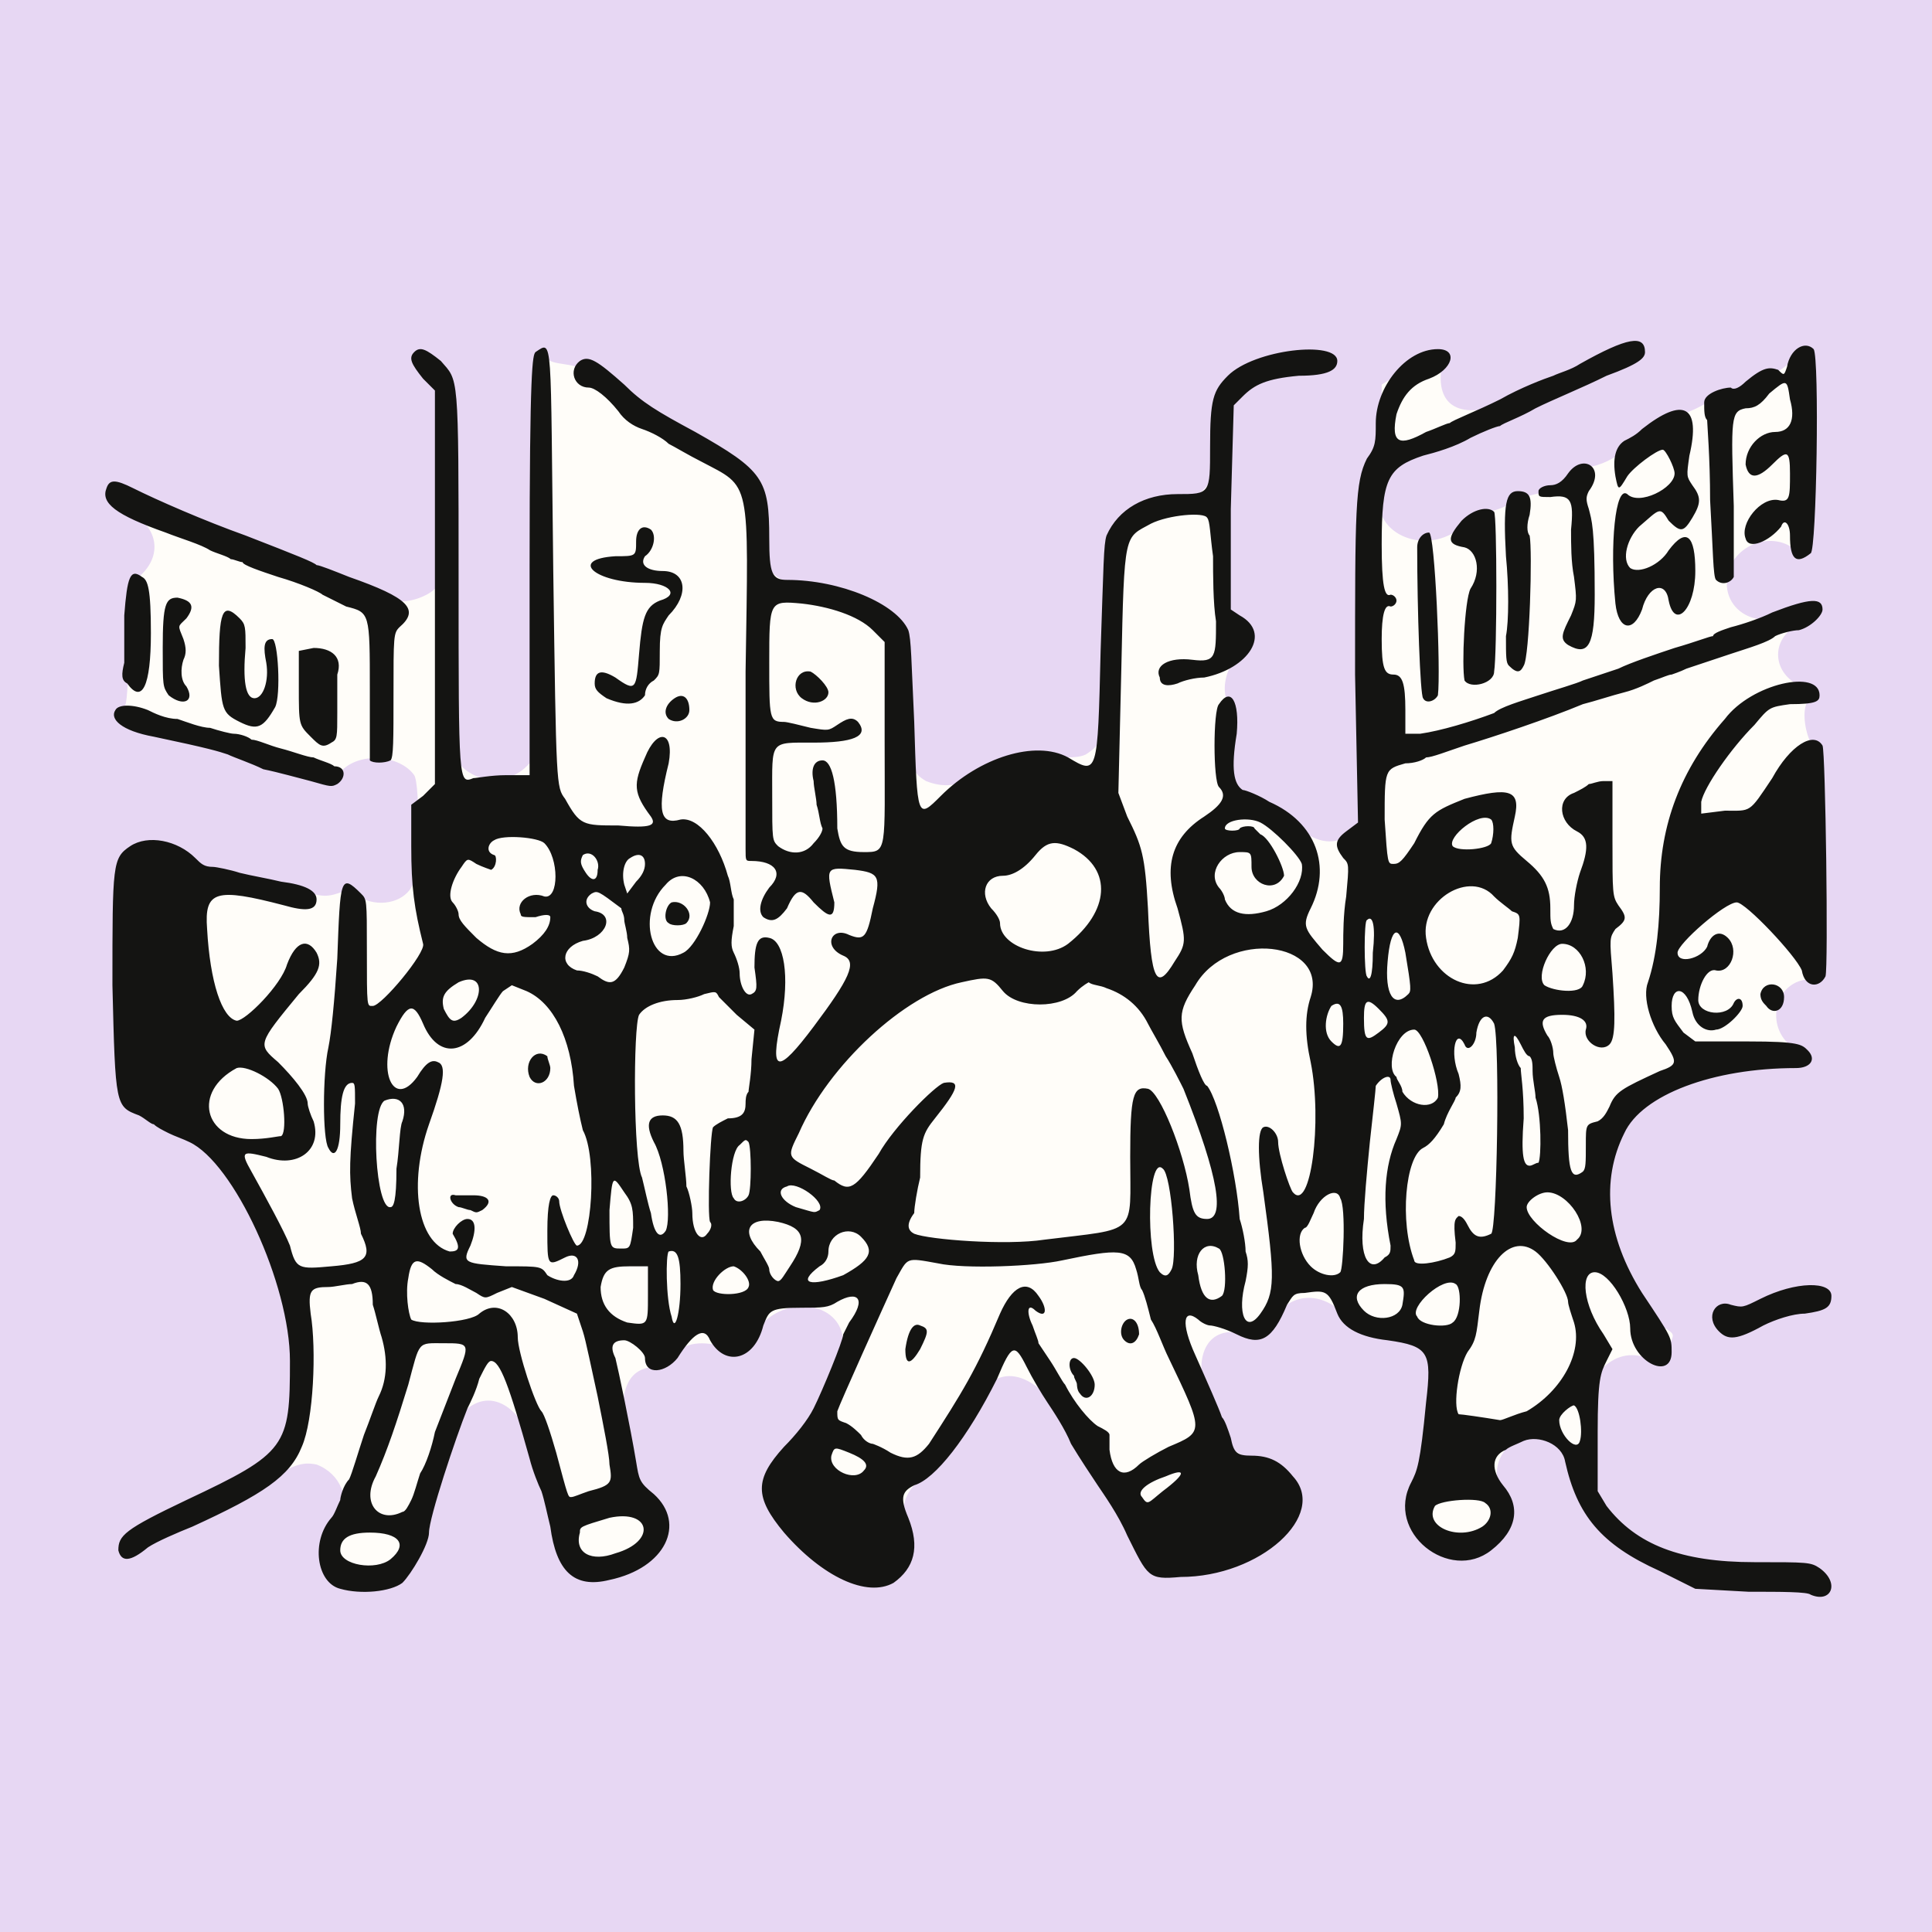
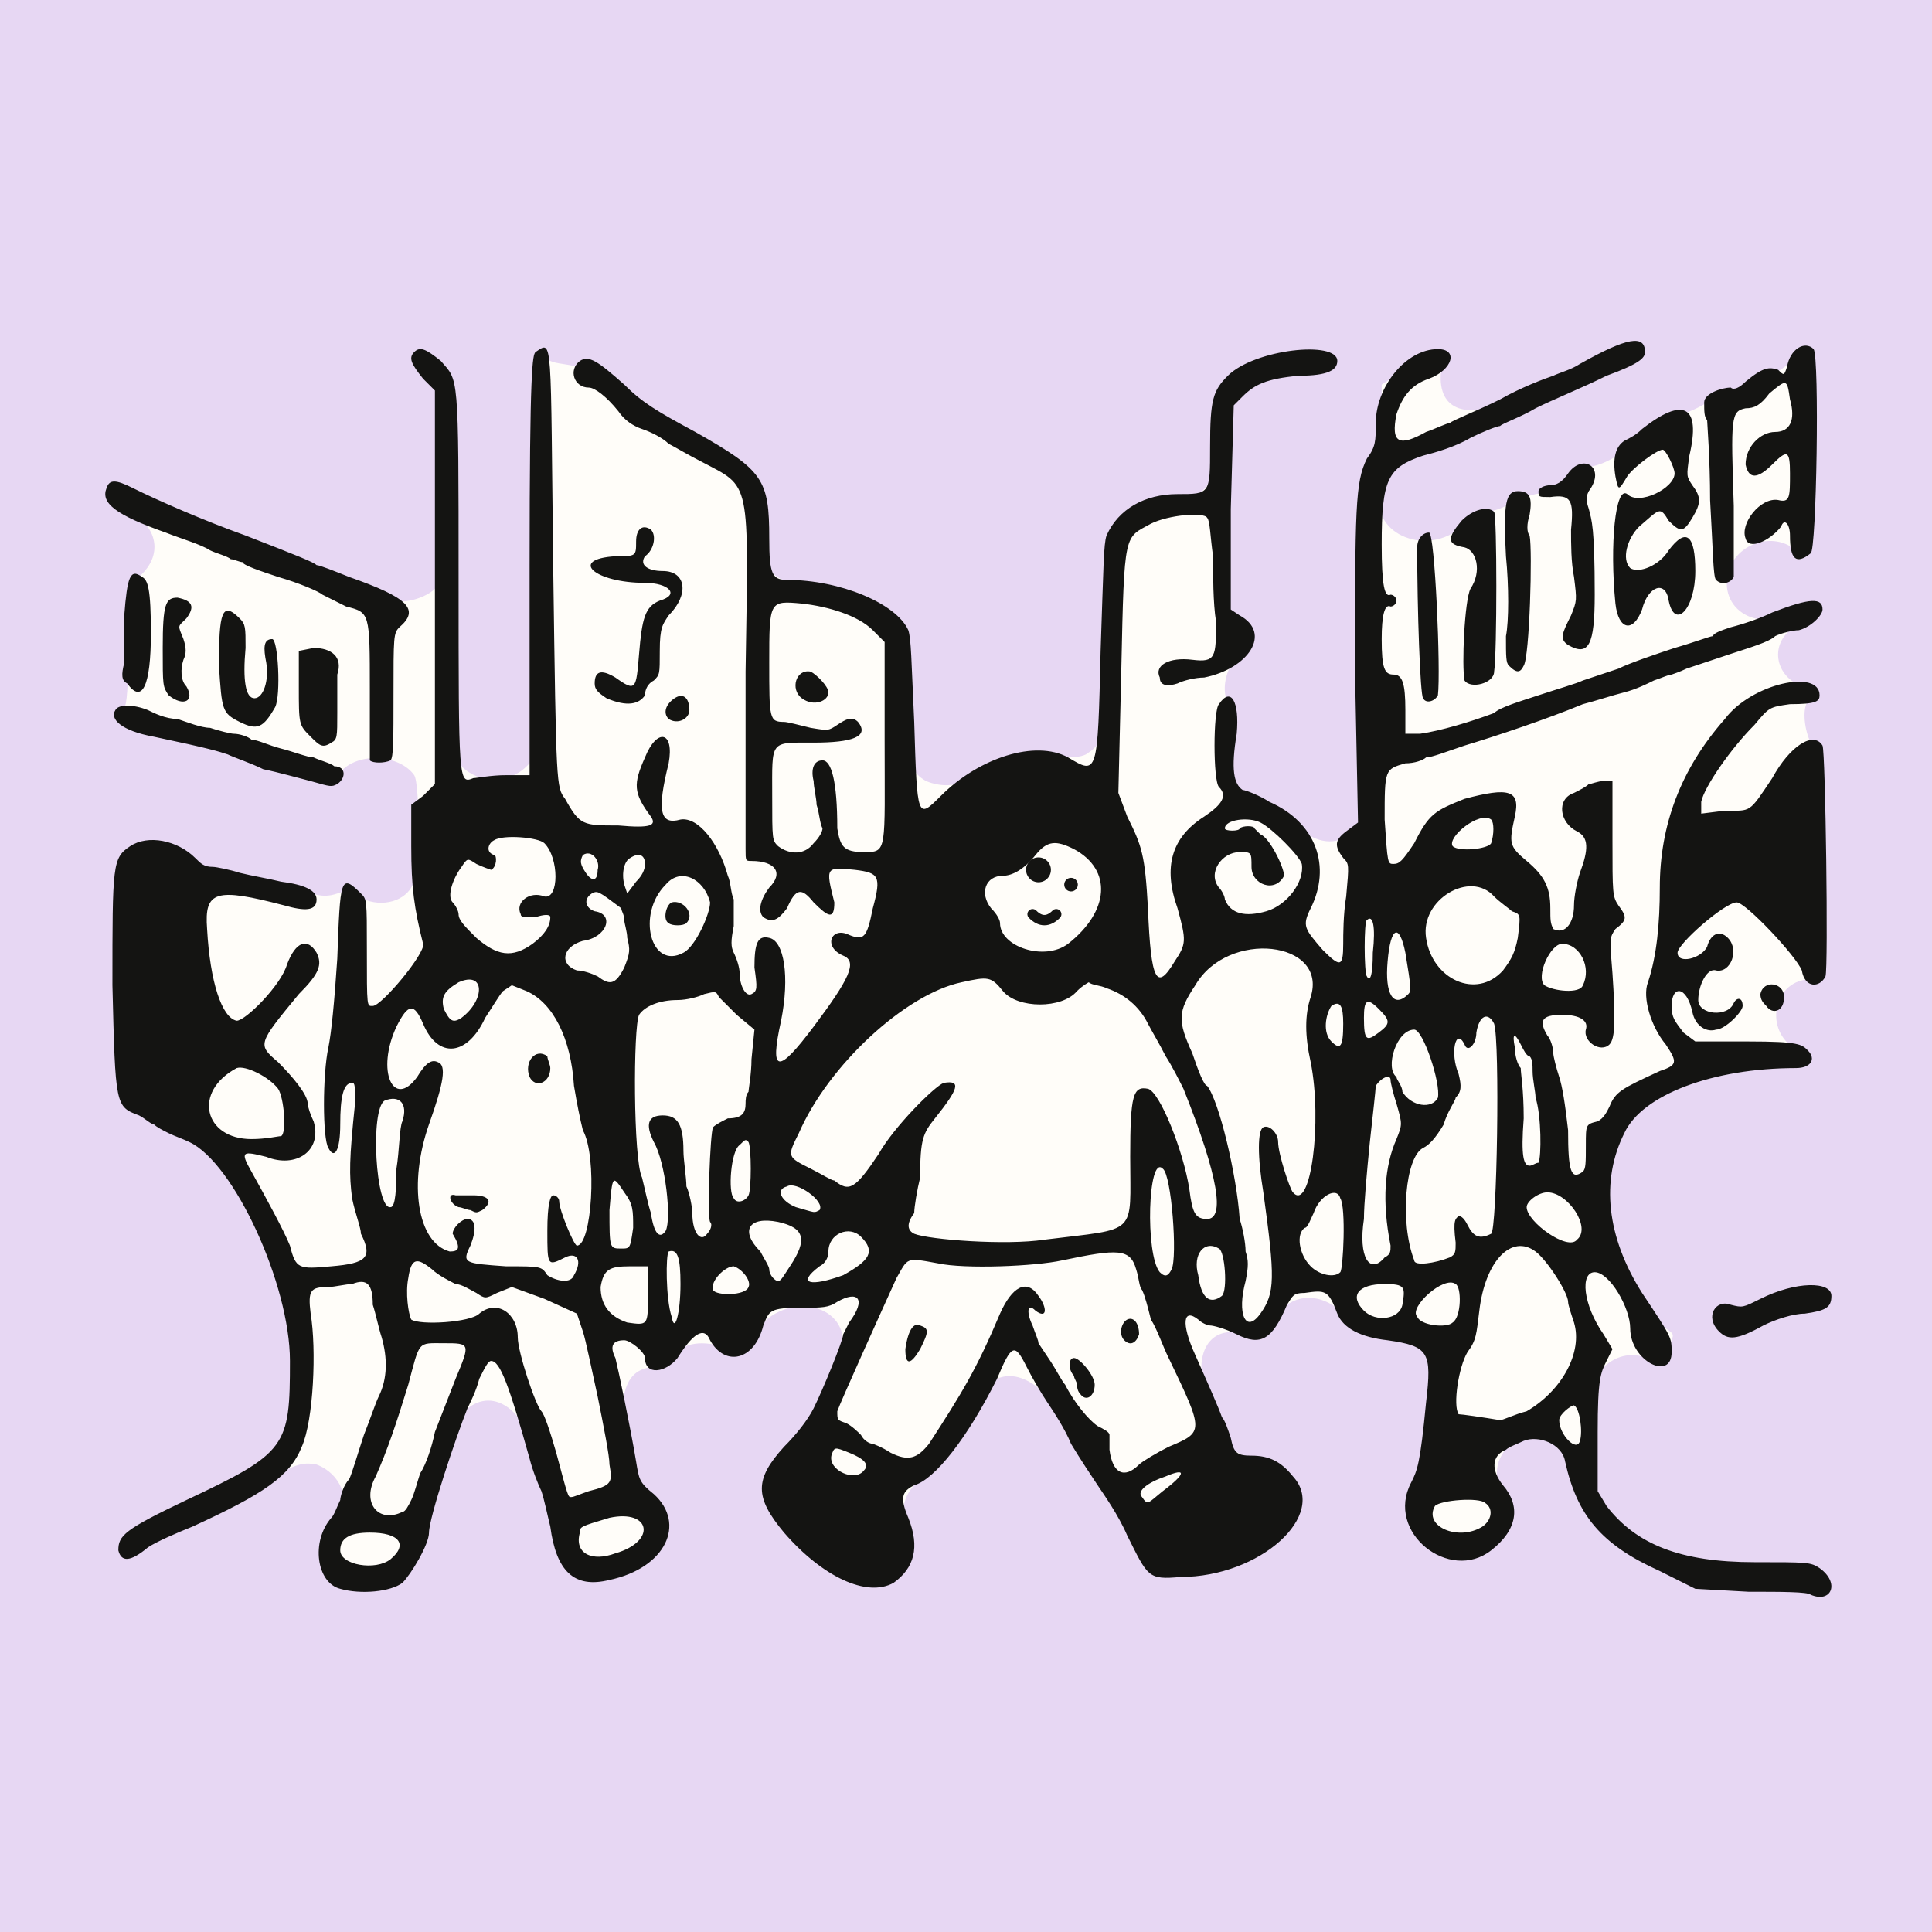
<svg xmlns="http://www.w3.org/2000/svg" viewBox="5 42 653 653" width="653" height="653">
  <style>.fl{fill:#141412}.fp{fill:#FFFDF9}.fh{fill:#141412}.fa{fill:#F2B33D}.ks{fill:none;stroke:#141412;stroke-linecap:round;stroke-linejoin:round}</style>
  <rect x="5" y="42" width="653" height="653" fill="#E7D7F3" />
  <path class="fp" d="M616,579C615,578 605,578 596,578L578,577L567,572C552,565 544,557 541,549C540,546 538,543 538,542C537,542 537,541 537,539C537,531 525,525 517,529C511,533 509,541 513,546C517,551 514,560 507,565C494,574 477,558 484,544C486,540 487,537 489,516C491,499 488,495 474,493C467,493 464,491 459,486C451,478 440,479 435,489C432,493 430,494 426,493C413,489 407,501 414,517C416,521 418,526 418,527C418,530 424,534 430,536C456,543 438,571 406,574C396,574 395,574 388,560C385,553 380,546 378,543C376,540 371,533 368,527C357,506 343,501 335,515C331,524 322,536 317,541C310,547 309,552 312,560C315,567 308,577 300,577C293,577 281,570 272,559C262,547 262,543 272,532C281,523 290,505 290,496C290,481 268,479 260,493C257,499 255,499 249,497C241,495 236,496 231,501C230,503 228,504 227,504C217,504 214,512 216,528C217,532 218,537 219,539C219,542 220,545 224,548C234,558 228,570 212,574C200,577 195,572 193,557C192,553 191,547 190,545C188,542 187,537 186,534C182,517 170,510 161,520C158,523 148,553 148,560C148,562 143,572 140,575C137,578 129,579 121,577C114,576 113,563 119,556C124,549 120,540 112,537C107,536 104,537 93,544C88,547 78,552 71,555C64,558 56,562 54,564C49,567 47,568 47,565C47,562 51,559 70,550C103,534 105,532 105,502C105,473 86,432 69,425C58,421 49,416 48,413C46,410 44,343 46,336C48,328 59,325 66,331C71,335 92,342 100,342C103,342 107,343 110,344C114,345 116,345 119,344C122,343 123,343 126,345C133,349 141,347 144,342C147,338 147,307 145,304C140,297 126,296 120,303L117,306L110,304C106,303 99,301 94,299C89,298 84,296 82,296C79,294 74,293 57,289C47,286 44,285 47,281C48,280 48,275 49,259L49,240L53,236C60,229 58,220 49,215C39,210 40,205 50,209C59,214 77,221 88,225C94,227 102,231 107,233C116,236 134,243 139,245C142,246 149,244 152,241C154,238 154,237 154,208C155,174 155,174 149,168C144,162 146,160 152,165C158,172 158,168 158,236L158,298L161,301C167,307 177,307 183,301L186,298L186,231C186,159 186,161 191,164C193,165 197,165 200,166C203,166 206,166 206,166C206,166 210,169 214,173C220,179 225,182 238,189C260,202 263,205 263,223C263,236 266,239 283,241C306,244 311,250 312,280C312,301 313,303 318,306C323,308 328,308 334,305C346,298 350,297 364,298C367,298 370,298 372,297C378,293 378,293 379,259C380,225 380,223 386,218C389,214 395,211 400,211C412,211 416,206 416,192C416,175 419,170 431,165C438,162 454,162 454,164C454,166 454,167 446,167C419,170 419,170 419,214L419,247L422,251C425,253 426,255 426,257C426,260 425,262 422,265C419,270 418,275 420,280C422,282 422,284 421,289C419,305 420,308 431,314C435,316 440,319 442,320C448,326 454,328 460,325C466,322 466,324 465,270C465,215 465,206 469,198C472,194 472,192 472,183L472,172L480,167C491,160 493,161 492,168C491,181 501,184 517,177C521,174 527,172 529,171C530,171 537,168 543,165C554,159 558,158 559,161C559,162 555,164 547,168C540,171 530,175 524,178C519,181 513,183 512,183C511,184 506,186 501,189C496,191 490,193 487,194C475,197 471,202 471,211C471,225 491,230 501,218C502,217 505,216 507,215C509,215 512,214 514,213C516,211 520,210 524,209C531,208 534,206 537,203C538,201 540,200 540,200C544,200 549,198 553,195C555,193 558,191 560,190C562,188 565,186 567,185C569,184 572,183 574,182C576,181 579,180 582,178C584,177 588,175 590,174C593,174 597,172 598,171C600,170 602,168 605,168C607,167 610,165 611,163C617,158 617,159 617,194C617,229 616,233 612,228C605,222 594,225 590,233C584,247 599,257 612,248C615,246 616,245 618,246C620,248 618,250 613,253C603,258 604,270 614,274C618,276 619,277 616,279C614,282 615,289 617,293C622,299 622,373 617,373C605,373 601,389 611,396C617,400 616,401 605,401C586,403 571,407 560,414C544,425 543,457 557,478C559,480 561,483 562,486C564,488 566,491 568,491C571,493 571,493 569,497C568,499 567,501 567,501C567,502 565,502 562,501C556,499 551,500 546,505L543,508L543,528C543,551 543,552 557,561C572,571 573,571 597,572C619,573 622,573 622,578C622,580 621,580 616,579ZM586,491C583,489 586,484 590,485C592,485 596,484 598,483C612,478 622,477 622,480C622,482 620,484 613,484C610,485 605,486 600,488C592,492 590,493 586,491Z" />
  <path class="fl" fill-rule="evenodd" d="M617,581C616,580 607,580 596,580L578,579L566,573C546,564 538,554 534,536C533,530 525,527 520,529C518,530 515,531 514,532C509,534 509,539 513,544C519,551 518,559 509,566C495,577 473,560 482,543C484,539 485,537 487,516C489,499 488,497 474,495C465,494 459,491 457,486C454,478 453,478 446,479C442,479 442,480 440,483C435,495 431,497 423,493C419,491 415,490 414,490C413,490 411,489 410,488C405,484 404,489 409,500C413,509 417,518 418,521C419,522 420,525 421,528C422,533 423,534 428,534C434,534 438,536 442,541C454,554 431,575 404,575C393,576 393,575 386,561C383,554 378,547 376,544C374,541 370,535 367,530C365,525 361,519 359,516C357,513 354,508 352,504C348,496 347,496 342,508C332,528 321,542 314,544C310,546 309,548 312,555C316,565 314,572 307,577C298,582 283,575 270,560C260,548 260,542 270,531C274,527 278,522 280,518C283,512 290,495 290,493C290,493 291,491 292,489C298,481 295,478 288,482C285,484 283,484 276,484C265,484 265,485 263,490C260,502 250,504 245,495C243,490 239,493 234,501C230,506 223,507 223,501C223,499 218,495 216,495C212,495 211,497 213,501C214,505 218,524 220,536C221,542 221,543 226,547C237,557 230,572 211,576C199,579 193,573 191,558C190,554 189,549 188,546C187,544 185,539 184,535C177,510 174,502 171,502C170,502 169,504 167,508C166,512 164,516 163,518C159,528 150,555 150,560C150,564 144,574 141,577C137,580 127,581 120,579C112,577 110,563 117,555C118,554 119,551 120,549C120,548 121,544 123,542C124,540 126,533 128,527C130,522 132,516 133,514C136,508 136,501 134,494C133,491 132,486 131,483C131,476 129,474 124,476C122,476 118,477 116,477C110,477 109,478 110,486C112,498 111,522 107,531C103,541 94,547 70,558C65,560 58,563 55,565C49,570 46,570 45,566C45,561 47,559 68,549C102,533 103,531 103,502C103,476 84,435 69,428C67,427 64,426 62,425C60,424 58,423 57,422C56,422 54,420 52,419C44,416 44,416 43,375C43,334 43,332 49,328C55,324 65,326 71,332C73,334 74,335 77,335C78,335 83,336 86,337C90,338 96,339 100,340C108,341 112,343 112,346C112,350 108,350 101,348C78,342 74,343 75,356C76,374 80,386 85,387C88,387 100,375 102,368C105,360 109,359 112,364C114,368 113,371 106,378C92,395 92,395 99,401C104,406 109,412 109,415C109,416 110,419 111,421C114,431 105,437 95,433C87,431 86,431 90,438C95,447 101,458 103,463C105,471 106,471 117,470C129,469 131,467 127,459C127,457 125,452 124,447C123,439 123,434 125,415C125,409 125,408 124,408C121,408 120,413 120,422C120,431 118,434 116,430C114,427 114,405 116,396C117,391 118,381 119,366C120,339 120,337 127,344C129,346 129,346 129,363C129,383 129,382 131,382C134,382 149,364 148,361C145,349 144,342 144,328L144,314L148,311L152,307L152,253C152,224 152,194 152,187L152,174L148,170C144,165 143,163 145,161C147,159 149,160 154,164C160,171 160,167 160,238C160,307 160,307 165,305C166,305 171,304 176,304L184,304L184,233C184,166 185,162 186,161C192,157 191,155 192,235C193,308 193,308 196,312C201,321 202,321 214,321C225,322 227,321 225,318C219,310 219,307 223,298C227,288 233,289 231,300C227,316 228,321 235,319C241,318 248,327 251,338C252,340 252,344 253,346C253,347 253,351 253,355C252,360 252,362 253,364C254,366 255,369 255,371C255,375 257,379 259,378C261,377 261,376 260,369C260,361 261,358 265,359C270,360 272,372 269,387C265,405 268,405 280,389C292,373 295,367 290,365C283,362 286,355 292,358C297,360 298,359 300,349C303,338 302,337 294,336C284,335 284,335 287,347C287,353 285,352 280,347C276,342 274,342 271,349C268,353 266,354 263,352C261,350 262,346 265,342C270,337 267,333 259,333C257,333 257,333 257,329C257,327 257,300 257,269C258,203 259,207 242,198C238,196 233,193 231,192C229,190 225,188 222,187C219,186 216,184 214,181C210,176 206,173 204,173C199,173 197,167 201,164C204,162 207,164 216,172C222,178 227,181 240,188C263,201 265,204 265,224C265,236 266,238 271,238C289,238 308,246 312,255C313,258 313,265 314,286C315,319 315,319 323,311C336,298 355,292 366,298C376,304 376,304 377,262C378,233 378,226 379,223C383,214 392,209 403,209C414,209 414,209 414,193C414,177 415,174 420,169C429,160 457,157 457,164C457,167 454,169 444,169C433,170 429,172 425,176L422,179L421,214L421,248L424,250C435,256 427,268 412,271C409,271 405,272 403,273C400,274 397,274 397,271C395,267 400,264 408,265C416,266 416,264 416,252C415,246 415,236 415,230C414,223 414,218 413,217C412,215 400,216 394,219C385,224 385,221 384,268L383,310L386,318C391,328 392,331 393,349C394,374 396,377 402,367C406,361 406,360 403,349C398,335 401,325 412,318C418,314 420,311 417,308C415,306 415,282 417,280C421,274 424,279 423,290C421,302 422,307 425,309C426,309 431,311 434,313C450,320 455,335 448,349C445,355 446,356 452,363C458,369 459,369 459,361C459,358 459,351 460,345C461,334 461,334 459,332C456,328 456,326 460,323L464,320L463,270C463,214 463,205 467,197C470,193 470,191 470,185C470,173 480,160 491,160C498,160 496,167 488,170C482,172 479,176 477,182C475,192 478,193 487,188C490,187 494,185 495,185C496,184 504,181 512,177C519,173 527,170 530,169C532,168 536,167 539,165C555,156 561,155 561,161C561,163 559,165 548,169C540,173 530,177 524,180C519,183 513,185 512,186C511,186 506,188 502,190C497,193 490,195 486,196C474,200 472,204 472,226C472,240 473,244 475,243C476,243 477,244 477,245C477,246 476,247 475,247C473,246 472,250 472,258C472,268 473,270 476,270C479,270 480,273 480,282L480,290L485,290C492,289 502,286 510,283C512,281 519,279 525,277C531,275 538,273 540,272C543,271 549,269 552,268C556,266 565,263 571,261C578,259 583,257 584,257C584,256 587,255 590,254C594,253 600,251 604,249C617,244 621,244 621,248C621,250 617,254 613,255C611,255 607,256 605,257C603,259 596,261 590,263C584,265 578,267 575,268C573,269 570,270 570,270C569,270 567,271 564,272C562,273 558,275 554,276C550,277 544,279 540,280C528,285 510,291 500,294C494,296 489,298 487,298C486,299 483,300 480,300C473,302 473,302 473,319C474,334 474,334 476,334C478,334 479,333 483,327C488,317 490,316 500,312C515,308 519,309 517,318C515,327 515,328 521,333C527,338 529,342 529,349C529,353 529,354 530,356C534,358 537,354 537,348C537,345 538,340 539,337C542,329 542,325 538,323C532,320 531,312 537,310C539,309 541,308 542,307C543,307 545,306 547,306L550,306L550,326C550,344 550,345 552,348C555,352 555,353 551,356C549,359 549,359 550,371C551,386 551,393 549,395C546,398 540,394 541,390C542,387 539,385 533,385C526,385 525,387 528,392C529,393 530,396 530,398C530,399 531,403 532,406C533,409 534,415 535,424C535,438 536,441 540,438C541,437 541,435 541,429C541,422 541,422 545,421C547,420 548,418 549,416C551,411 553,410 566,404C572,402 572,401 568,395C563,389 560,379 562,374C565,365 566,354 566,342C566,321 573,302 588,285C597,273 620,268 620,277C620,279 619,280 610,280C603,281 603,281 598,287C590,295 581,308 580,313L580,317L588,316C597,316 596,317 604,305C610,294 618,289 621,294C622,296 623,369 622,372C620,376 615,376 614,370C612,365 595,347 592,347C588,347 572,361 572,364C572,368 580,366 582,362C583,358 586,356 589,359C593,363 590,371 585,370C582,369 579,375 579,380C579,385 589,386 591,381C592,379 594,379 594,382C594,384 588,390 585,390C582,391 578,389 577,384C575,375 570,375 570,382C570,386 571,387 574,391L578,394L596,394C613,394 614,395 616,397C619,400 617,403 612,403C584,403 560,412 554,425C546,441 548,460 560,479C570,494 570,494 570,499C570,509 556,502 556,491C556,484 549,472 544,472C539,472 540,483 547,493L550,498L548,502C546,506 545,508 545,526L545,546L548,551C558,564 573,570 598,570C616,570 617,570 620,572C627,577 624,584 617,581ZM137,569C143,564 140,560 130,560C123,560 120,562 120,566C120,571 132,573 137,569ZM213,567C227,563 225,552 211,555C201,558 201,558 201,560C199,567 205,570 213,567ZM506,558C509,556 510,552 507,550C505,548 492,549 490,551C486,558 498,563 506,558ZM141,553C142,553 143,551 144,549C145,547 146,543 147,540C149,537 151,531 152,526C154,521 157,513 159,508C164,496 164,496 155,496C146,496 147,495 143,510C139,523 136,532 132,541C127,550 133,557 141,553ZM398,546C406,540 406,538 399,541C393,543 389,546 391,548C393,551 393,550 398,546ZM204,546C212,544 212,543 211,537C211,534 209,524 207,514C205,505 203,495 202,492L200,486L189,481L178,477L173,479C169,481 169,481 166,479C164,478 161,476 159,476C157,475 153,473 151,471C146,467 144,467 143,474C142,479 143,486 144,488C147,490 164,489 167,486C173,481 180,486 180,494C180,499 186,517 188,519C189,520 191,526 193,533C197,548 197,548 198,548C199,548 201,547 204,546ZM297,539C299,537 297,535 292,533C287,531 287,531 286,534C285,539 294,543 297,539ZM390,537C391,536 396,533 400,531C412,526 412,526 400,501C398,497 396,491 394,488C393,484 392,480 391,478C390,477 390,474 389,471C387,464 383,464 364,468C355,470 331,471 322,469C311,467 312,467 308,474C303,485 289,516 288,519C288,522 288,522 291,523C293,524 295,526 296,527C297,529 299,530 300,530C300,530 303,531 306,533C312,536 315,535 319,530C330,513 335,505 343,486C347,477 352,474 356,480C359,484 359,488 355,485C352,482 352,486 354,490C355,493 356,495 356,496C356,496 358,499 360,502C362,505 364,509 365,510C368,516 373,522 376,524C378,525 380,526 380,527C380,527 380,530 380,532C381,540 385,542 390,537ZM539,529C540,526 539,518 537,517C536,517 532,520 532,522C532,527 538,533 539,529ZM521,519C533,512 540,499 537,489C536,486 535,483 535,482C535,479 528,468 524,465C516,459 507,468 505,485C504,493 504,495 501,499C498,504 496,517 498,520C499,520 506,521 512,522C513,522 517,520 521,519ZM370,513C369,512 369,510 369,510C369,509 368,508 368,507C366,505 366,501 368,501C370,501 375,507 375,510C375,514 372,516 370,513ZM311,498C312,491 314,489 316,490C319,491 319,492 316,498C313,503 311,504 311,498ZM385,495C383,493 384,489 386,488C388,487 390,489 390,493C389,496 387,497 385,495ZM586,492C581,487 585,481 590,483C594,484 594,484 600,481C612,475 624,475 624,480C624,484 622,485 615,486C611,486 605,488 601,490C592,495 589,495 586,492ZM224,480L224,470L218,470C211,470 209,471 208,477C208,483 211,487 217,489C224,490 224,490 224,480ZM496,489C499,487 499,477 497,476C493,473 481,484 484,487C485,490 494,491 496,489ZM235,476C235,467 234,464 231,465C230,466 230,481 232,487C233,493 235,486 235,476ZM431,486C436,479 436,474 432,445C430,433 430,424 432,423C434,422 437,425 437,428C437,432 441,444 442,445C448,452 452,421 448,401C446,392 446,385 448,379C454,360 420,356 409,375C403,384 403,387 408,398C410,404 412,409 413,409C417,414 423,439 424,454C425,457 426,462 426,465C427,468 427,470 426,475C423,486 426,493 431,486ZM479,483C480,477 480,476 473,476C464,476 461,480 466,485C470,489 478,488 479,483ZM418,480C420,478 419,465 417,464C412,461 408,466 410,473C411,481 414,483 418,480ZM258,477C259,475 256,471 253,470C250,470 245,475 246,478C247,480 257,480 258,477ZM290,473C299,468 301,465 296,460C292,456 285,459 285,465C285,467 284,469 282,470C274,476 279,477 290,473ZM199,473C202,468 200,465 196,467C190,470 190,470 190,458C190,449 191,446 192,446C193,446 194,447 194,448C194,451 199,463 200,463C205,463 207,433 202,424C201,420 200,415 199,409C198,393 192,381 183,377L178,375L175,377C174,378 171,383 169,386C163,399 153,400 148,388C145,381 143,381 139,389C132,404 138,417 146,406C149,401 151,400 153,401C156,402 155,408 150,422C143,442 146,462 157,465C160,465 161,464 158,459C158,457 161,454 163,454C166,454 166,458 164,463C161,469 162,469 176,470C188,470 188,470 190,473C193,475 198,476 199,473ZM272,470C278,461 277,457 268,455C258,453 255,458 262,465C263,467 265,470 265,471C265,473 267,475 268,475C269,475 270,473 272,470ZM401,471C403,467 401,439 398,437C393,432 392,466 397,472C399,474 400,473 401,471ZM458,472C459,471 460,450 458,447C457,443 451,446 449,452C448,454 447,457 446,457C443,459 444,466 448,470C451,473 456,474 458,472ZM473,467C475,466 475,465 475,463C472,448 473,436 477,427C479,422 479,422 477,415C476,412 475,408 475,407C475,405 472,406 470,409C470,410 469,419 468,428C467,438 466,449 466,454C464,467 468,473 473,467ZM495,467C497,466 497,465 497,462C496,454 497,454 498,453C499,453 500,454 501,456C503,460 505,461 509,459C511,458 512,394 510,388C508,384 505,385 504,391C504,395 501,398 500,395C497,389 495,398 498,405C499,409 499,411 497,413C497,414 494,418 493,422C490,427 488,429 486,430C480,433 478,455 483,468C483,470 490,469 495,467ZM219,457C219,451 219,449 216,445C212,439 212,439 211,451C211,464 211,464 215,464C218,464 218,464 219,457ZM538,461C543,457 535,445 528,445C525,445 521,448 521,450C521,455 535,465 538,461ZM358,461C390,457 387,460 387,433C387,412 388,409 393,410C397,411 405,431 407,444C408,452 409,454 413,454C419,454 417,440 405,410C404,408 401,402 399,399C397,395 394,390 393,388C390,382 385,378 379,376C377,375 374,375 373,374C373,374 371,375 369,377C364,383 349,383 344,377C340,372 339,372 330,374C311,378 285,402 275,425C271,433 271,433 279,437C283,439 286,441 287,441C292,445 294,444 302,432C307,423 321,409 324,408C330,407 329,410 321,420C317,425 316,427 316,440C315,444 314,450 314,452C311,456 312,458 314,459C319,461 345,463 358,461ZM245,455C244,453 245,425 246,423C247,422 249,421 251,420C256,420 257,418 257,415C257,414 257,412 258,411C258,410 259,405 259,400L260,390L254,385C252,383 249,380 248,379C247,377 247,377 243,378C241,379 237,380 234,380C228,380 223,382 221,385C219,389 219,434 222,440C223,444 224,449 225,452C226,459 228,461 230,458C232,454 230,435 226,428C223,422 224,419 229,419C234,419 236,422 236,431C236,434 237,440 237,443C238,445 239,450 239,452C239,459 242,462 244,459C245,458 246,456 245,455ZM164,451C163,451 161,450 160,450C157,449 156,445 159,446C159,446 162,446 165,446C170,446 172,448 168,451C166,452 166,452 164,451ZM282,451C284,448 274,441 271,443C267,444 269,448 274,450C281,452 280,452 282,451ZM139,437C140,431 140,423 141,421C143,415 140,412 135,414C130,417 132,451 137,450C138,450 139,448 139,437ZM258,446C259,444 259,430 258,428C257,427 257,427 255,429C252,431 251,445 253,447C254,449 257,448 258,446ZM525,435C526,433 526,419 524,413C524,411 523,407 523,404C523,402 523,400 522,399C521,399 520,397 519,395C517,391 516,391 517,396C517,399 518,402 519,403C519,405 520,410 520,420C519,433 520,436 522,436C523,436 524,435 525,435ZM100,426C102,425 101,413 99,410C96,406 88,402 85,403C70,411 74,427 90,427C95,427 99,426 100,426ZM491,413C492,408 486,390 483,390C477,390 473,403 477,406C477,407 479,409 479,411C482,416 489,417 491,413ZM184,406C182,401 186,396 190,399C190,400 191,402 191,403C191,408 186,410 184,406ZM459,388C459,382 458,380 455,382C453,385 452,391 455,394C458,397 459,396 459,388ZM471,391C475,388 475,387 471,383C467,379 466,380 466,386C466,394 467,394 471,391ZM161,386C169,380 169,370 160,374C155,377 154,379 155,383C157,387 158,388 161,386ZM602,382C601,381 600,380 600,378C601,373 608,374 608,379C608,384 604,385 602,382ZM481,378C482,377 482,376 480,364C478,354 475,355 474,367C473,378 476,383 481,378ZM540,375C543,369 539,361 533,361C529,361 524,372 527,375C530,377 539,378 540,375ZM513,370C516,366 517,364 518,359C519,351 519,351 516,350C515,349 512,347 510,345C502,336 485,346 487,359C489,373 504,380 513,370ZM216,369C218,364 218,363 217,359C217,357 216,354 216,353C216,351 215,350 215,349C207,343 207,343 205,344C202,346 203,349 206,350C213,351 210,359 202,360C195,362 194,368 200,370C202,370 205,371 207,372C211,375 213,375 216,369ZM469,364C470,355 469,351 467,353C466,353 466,371 467,372C468,374 469,372 469,364ZM236,364C240,362 245,351 245,347C243,339 235,335 230,341C220,351 225,370 236,364ZM185,361C189,358 191,355 191,352C191,351 189,351 186,352C182,352 181,352 181,351C179,347 184,343 189,345C194,346 194,332 189,327C187,325 175,324 172,326C170,327 169,330 172,331C173,331 173,335 171,336C171,336 168,335 166,334C163,332 163,332 161,335C158,339 156,345 158,347C159,348 160,350 160,351C160,353 162,355 166,359C173,365 178,366 185,361ZM366,361C380,350 381,336 368,329C362,326 359,326 355,331C351,336 347,338 344,338C338,338 336,344 340,349C342,351 343,353 343,354C343,362 358,367 366,361ZM231,354C229,353 230,348 232,347C236,346 240,351 237,354C236,355 232,355 231,354ZM433,350C440,348 446,340 445,334C444,331 435,322 431,320C427,318 419,319 419,322C419,323 424,323 424,322C425,321 429,321 429,322C429,322 430,323 431,324C434,325 439,335 439,338C436,344 428,341 428,335C428,330 428,330 424,330C418,330 413,337 417,342C418,343 419,345 419,346C421,351 426,352 433,350ZM223,334C223,331 221,330 218,332C216,333 215,337 216,341L217,344L220,340C222,338 223,336 223,334ZM207,336C208,333 205,329 202,331C201,333 201,334 203,337C205,340 207,340 207,336ZM280,327C282,325 283,323 283,322C282,320 282,317 281,314C281,312 280,308 280,306C279,302 280,299 283,299C286,299 288,306 288,322C289,328 290,330 297,330C305,330 304,330 304,292L304,259L300,255C295,250 285,247 276,246C265,245 265,245 265,266C265,285 265,286 270,286C271,286 275,287 279,288C285,289 285,289 288,287C291,285 293,284 295,286C299,291 293,293 280,293C265,293 266,292 266,311C266,326 266,326 268,328C272,331 277,331 280,327ZM509,327C510,324 510,320 509,319C505,316 494,325 496,328C498,330 508,329 509,327ZM110,306C106,305 99,303 94,302C90,300 84,298 82,297C79,296 76,295 57,291C46,289 42,285 44,282C45,280 50,280 55,282C57,283 61,285 65,285C68,286 73,288 76,288C79,289 83,290 84,290C86,290 89,291 90,292C92,292 96,294 100,295C104,296 109,298 111,298C113,299 117,300 118,301C122,301 122,305 119,307C117,308 117,308 110,306ZM130,299C130,298 130,287 130,275C130,249 130,249 122,247C120,246 116,244 114,243C113,242 106,239 99,237C93,235 87,233 87,232C86,232 84,231 83,231C82,230 78,229 76,228C73,226 66,224 61,222C44,216 39,212 41,207C42,204 44,204 50,207C58,211 74,218 88,223C106,230 111,232 112,233C113,233 118,235 123,237C143,244 147,248 140,254C138,256 138,257 138,277C138,292 138,298 137,299C135,300 131,300 130,299ZM110,291C106,287 106,287 106,274L106,262L111,261C117,261 121,264 119,270C119,272 119,278 119,283C119,291 119,292 117,293C114,295 113,294 110,291ZM86,286C80,283 80,282 79,267C79,249 80,245 86,251C88,253 88,254 88,261C87,272 88,278 91,278C94,278 96,272 95,266C94,261 94,258 97,258C99,258 100,277 98,281C94,288 92,289 86,286ZM231,285C229,283 230,280 233,278C236,276 238,278 238,282C238,285 234,287 231,285ZM210,278C207,276 206,275 206,273C206,269 208,268 213,271C220,276 220,275 221,263C222,251 223,247 228,245C235,243 231,239 223,239C206,239 197,231 213,230C220,230 220,230 220,225C220,221 222,219 225,221C227,223 226,228 223,230C221,233 224,235 229,235C237,235 238,243 231,250C229,253 228,254 228,262C228,270 228,270 226,272C224,273 223,275 223,277C221,280 217,281 210,278ZM276,278C272,275 274,268 279,269C281,270 285,274 285,276C285,279 280,281 276,278ZM486,278C485,277 484,248 484,227C484,224 486,222 488,222C490,222 492,269 491,277C490,279 487,280 486,278ZM62,277C60,274 60,274 60,261C60,246 61,244 65,244C70,245 71,247 68,251C65,254 65,253 67,258C68,261 68,263 67,265C66,268 66,272 68,274C71,279 67,281 62,277ZM48,273C46,272 46,270 47,266C47,264 47,256 47,250C48,237 49,234 53,237C55,238 56,241 56,256C56,274 53,280 48,273ZM500,272C499,267 500,245 502,241C506,235 504,228 500,227C494,226 494,224 499,218C503,214 508,213 510,215C511,216 511,263 510,269C510,273 502,275 500,272ZM515,267C514,266 514,264 514,257C515,252 515,240 514,230C513,212 514,208 518,208C522,208 523,210 522,216C521,219 521,222 522,223C523,228 522,264 520,267C519,269 518,270 515,267ZM535,260C532,258 533,256 536,250C538,245 538,245 537,237C536,232 536,226 536,221C537,211 536,209 529,210C525,210 525,210 525,208C525,207 527,206 529,206C531,206 533,205 535,202C540,195 548,200 542,208C541,210 541,211 542,214C543,218 544,220 544,243C544,260 542,264 535,260ZM551,246C549,226 551,206 555,209C559,213 571,207 571,202C571,200 568,194 567,194C565,194 557,200 555,203C552,208 552,208 551,203C550,197 551,193 554,191C556,190 558,189 560,187C574,176 580,179 576,196C575,203 575,203 577,206C580,210 580,212 577,217C574,222 573,222 569,218C566,213 566,214 559,220C555,224 553,231 556,234C559,236 566,233 569,228C575,220 578,223 578,235C578,248 571,255 569,245C568,238 562,240 560,248C557,256 552,255 551,246ZM585,238C584,237 584,228 583,211C583,197 582,185 582,184C581,183 581,181 581,178C581,175 587,173 590,173C591,174 593,173 595,171C601,166 603,166 606,167C608,169 608,169 609,166C610,160 615,157 618,160C620,163 619,228 617,229C612,233 610,231 610,223C610,219 608,217 607,220C603,225 596,228 595,224C593,219 600,210 606,211C610,212 610,210 610,202C610,194 609,194 604,199C599,204 596,204 595,199C595,193 600,188 605,188C610,188 612,184 610,177C609,170 609,170 603,175C600,179 598,180 595,180C590,181 590,183 591,213C591,226 591,236 591,237C590,239 587,240 585,238Z" />
+   <circle class="fl" cx="356" cy="336" r="4.2" />
+   <circle class="fl" cx="367" cy="341" r="2.3" />
+   <path class="ks" style="stroke-width:3.5" d="M354,351Q358,355 362,351" />
  <path class="fh" fill-rule="evenodd" d="M295,574C287,571 272,558 268,550C263,540 275,532 284,540C288,544 290,545 298,545C307,545 314,563 307,570C303,574 300,575 295,574ZM400,571C391,569 390,560 398,552C404,547 404,547 409,541C413,536 415,536 426,538C436,539 441,543 441,549C441,560 414,574 400,571ZM59,418C48,416 48,415 47,374L47,338L50,335C55,329 62,329 68,335C71,339 71,339 71,352C71,372 74,382 81,390C84,394 84,397 79,403C77,405 74,409 73,411C68,417 65,419 59,418ZM304,377C298,376 295,367 300,362C303,358 306,344 305,338C304,330 310,321 317,319C320,318 323,316 326,313C340,301 353,297 365,303C368,304 371,305 372,305C375,305 380,312 380,315C380,322 374,325 365,324C359,323 356,324 350,329C347,332 344,334 341,335C333,337 331,344 335,350C344,360 341,368 327,370C323,371 318,373 316,374C311,377 308,378 304,377ZM607,351C605,351 603,349 601,347C596,343 591,342 586,345C577,349 570,345 570,334C570,325 580,318 591,320C594,321 599,320 602,316C606,313 612,313 615,317C619,322 620,343 616,348C613,351 610,352 607,351ZM155,329C154,329 152,328 151,326C143,316 159,304 167,313C173,320 165,331 155,329Z" />
</svg>
